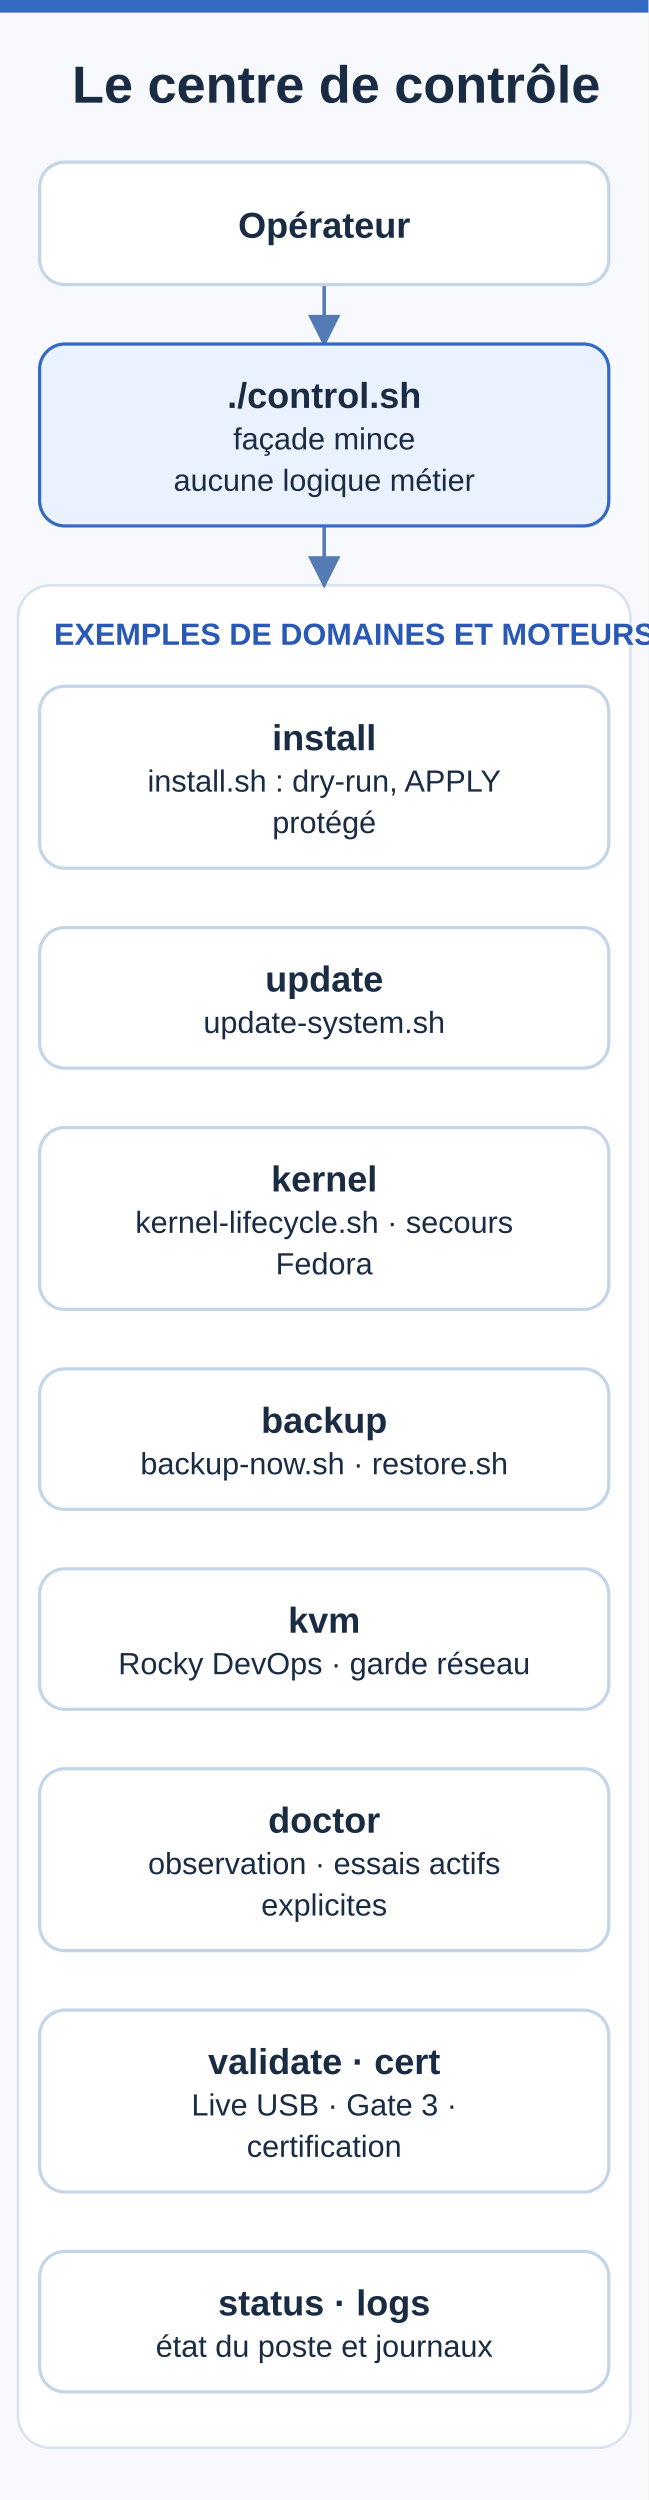
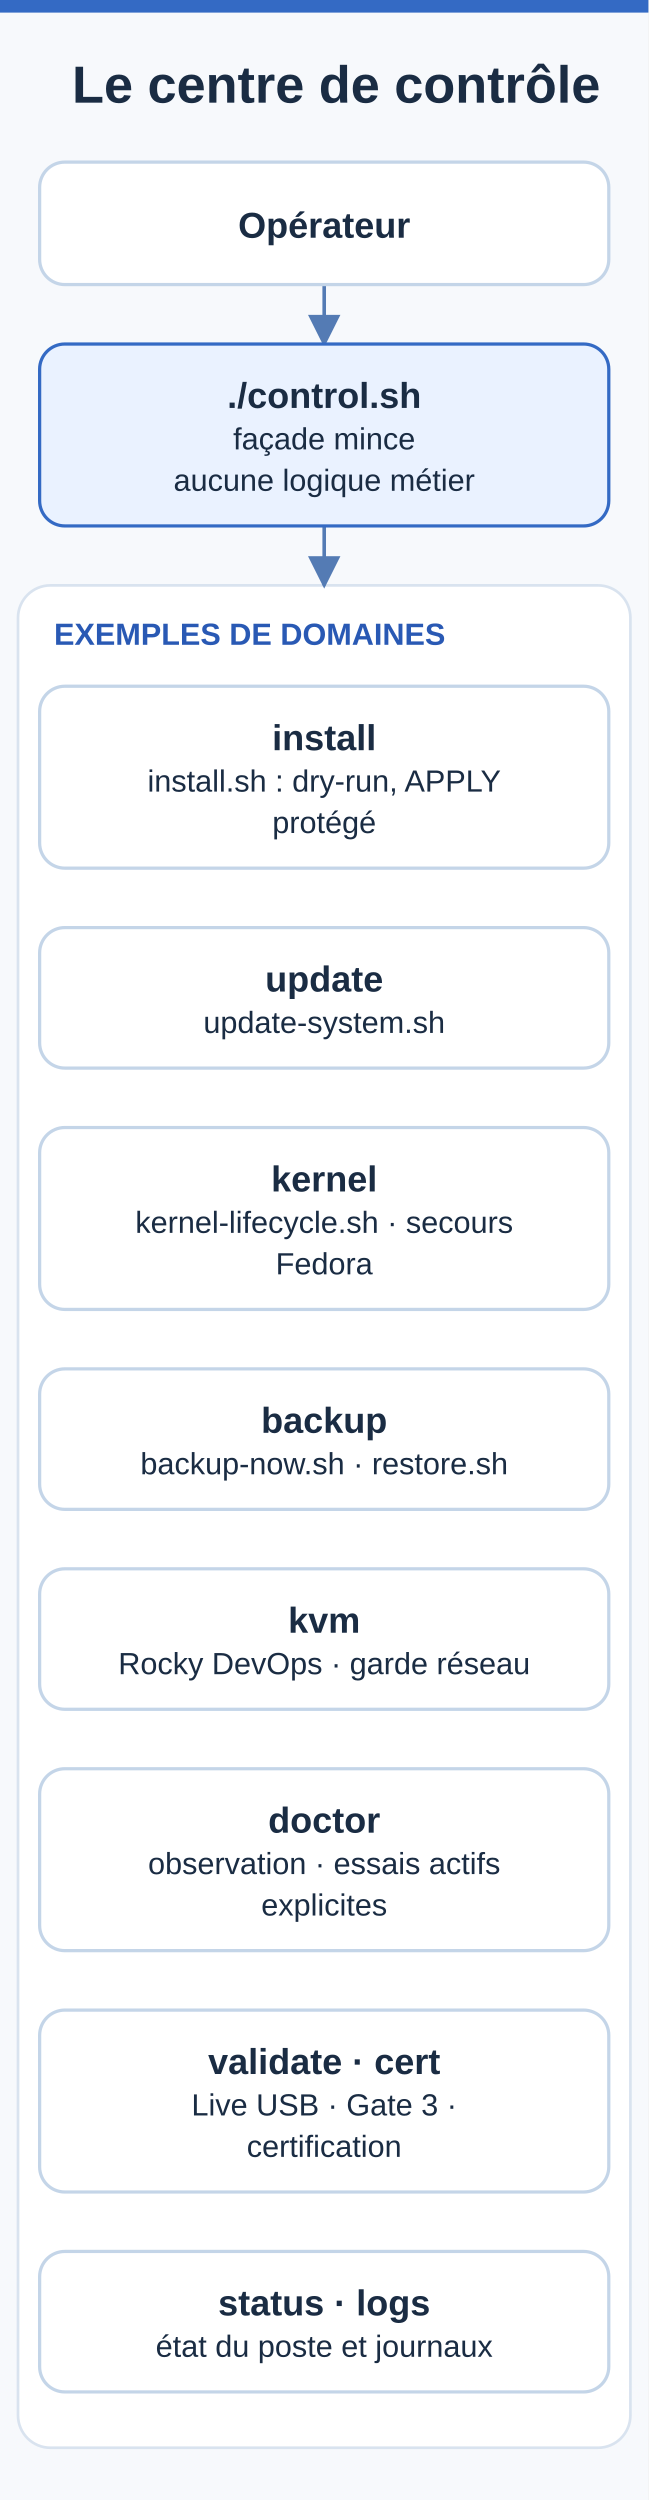
<svg xmlns="http://www.w3.org/2000/svg" viewBox="0 0 360 1388" width="360" height="1388" role="img" aria-labelledby="title desc">
  <defs>
    <marker id="arrow" viewBox="0 0 10 10" refX="9" refY="5" markerWidth="9" markerHeight="9" orient="auto-start-reverse">
      <path d="M0,0 L10,5 L0,10 z" fill="#547BB4" />
    </marker>
  </defs>
  <rect width="360" height="1388" fill="#F7F9FC" />
  <rect x="0" y="0" width="360" height="7" fill="#346AC4" />
  <text x="40" y="57" font-family="Arial, Helvetica, sans-serif" font-size="29" font-weight="bold" fill="#1A2C43">Le centre de contrôle</text>
  <rect x="10" y="325" width="340" height="1034" rx="18" fill="#FFFFFF" stroke="#D9E3EF" stroke-width="1.5" />
-   <text x="30" y="358" font-family="Arial, Helvetica, sans-serif" font-size="17" font-weight="bold" fill="#2959B4">EXEMPLES DE DOMAINES ET MOTEURS</text>
+   <text x="30" y="358" font-family="Arial, Helvetica, sans-serif" font-size="17" font-weight="bold" fill="#2959B4">EXEMPLES DE DOMAINES</text>
  <line x1="180.0" y1="158.0" x2="180.0" y2="191.0" stroke="#547BB4" stroke-width="2" marker-end="url(#arrow)" />
  <line x1="180.0" y1="292.0" x2="180.0" y2="325.0" stroke="#547BB4" stroke-width="2" marker-end="url(#arrow)" />
  <rect x="22" y="90" width="316" height="68" rx="14" fill="#FFFFFF" stroke="#C4D5E8" stroke-width="1.8" />
  <text x="180.0" y="132.0" text-anchor="middle" font-family="Arial, Helvetica, sans-serif" font-size="20" font-weight="bold" fill="#1A2C43">Opérateur</text>
  <rect x="22" y="191" width="316" height="101" rx="14" fill="#EAF2FF" stroke="#346AC4" stroke-width="1.8" />
  <text x="180.0" y="226.5" text-anchor="middle" font-family="Arial, Helvetica, sans-serif" font-size="20" font-weight="bold" fill="#1A2C43">./control.sh</text>
  <text x="180.0" y="249.5" text-anchor="middle" font-family="Arial, Helvetica, sans-serif" font-size="17" fill="#1A2C43">façade mince</text>
  <text x="180.0" y="272.5" text-anchor="middle" font-family="Arial, Helvetica, sans-serif" font-size="17" fill="#1A2C43">aucune logique métier</text>
  <rect x="22" y="381" width="316" height="101" rx="14" fill="#FFFFFF" stroke="#C4D5E8" stroke-width="1.8" />
  <text x="180.0" y="416.5" text-anchor="middle" font-family="Arial, Helvetica, sans-serif" font-size="20" font-weight="bold" fill="#1A2C43">install</text>
  <text x="180.0" y="439.5" text-anchor="middle" font-family="Arial, Helvetica, sans-serif" font-size="17" fill="#1A2C43">install.sh : dry-run, APPLY</text>
  <text x="180.0" y="462.5" text-anchor="middle" font-family="Arial, Helvetica, sans-serif" font-size="17" fill="#1A2C43">protégé</text>
  <rect x="22" y="515" width="316" height="78" rx="14" fill="#FFFFFF" stroke="#C4D5E8" stroke-width="1.8" />
  <text x="180.0" y="550.5" text-anchor="middle" font-family="Arial, Helvetica, sans-serif" font-size="20" font-weight="bold" fill="#1A2C43">update</text>
  <text x="180.0" y="573.5" text-anchor="middle" font-family="Arial, Helvetica, sans-serif" font-size="17" fill="#1A2C43">update-system.sh</text>
  <rect x="22" y="626" width="316" height="101" rx="14" fill="#FFFFFF" stroke="#C4D5E8" stroke-width="1.8" />
  <text x="180.0" y="661.5" text-anchor="middle" font-family="Arial, Helvetica, sans-serif" font-size="20" font-weight="bold" fill="#1A2C43">kernel</text>
  <text x="180.0" y="684.5" text-anchor="middle" font-family="Arial, Helvetica, sans-serif" font-size="17" fill="#1A2C43">kernel-lifecycle.sh · secours</text>
  <text x="180.0" y="707.5" text-anchor="middle" font-family="Arial, Helvetica, sans-serif" font-size="17" fill="#1A2C43">Fedora</text>
  <rect x="22" y="760" width="316" height="78" rx="14" fill="#FFFFFF" stroke="#C4D5E8" stroke-width="1.8" />
  <text x="180.0" y="795.5" text-anchor="middle" font-family="Arial, Helvetica, sans-serif" font-size="20" font-weight="bold" fill="#1A2C43">backup</text>
  <text x="180.0" y="818.5" text-anchor="middle" font-family="Arial, Helvetica, sans-serif" font-size="17" fill="#1A2C43">backup-now.sh · restore.sh</text>
  <rect x="22" y="871" width="316" height="78" rx="14" fill="#FFFFFF" stroke="#C4D5E8" stroke-width="1.8" />
  <text x="180.0" y="906.5" text-anchor="middle" font-family="Arial, Helvetica, sans-serif" font-size="20" font-weight="bold" fill="#1A2C43">kvm</text>
  <text x="180.0" y="929.5" text-anchor="middle" font-family="Arial, Helvetica, sans-serif" font-size="17" fill="#1A2C43">Rocky DevOps · garde réseau</text>
  <rect x="22" y="982" width="316" height="101" rx="14" fill="#FFFFFF" stroke="#C4D5E8" stroke-width="1.8" />
  <text x="180.0" y="1017.5" text-anchor="middle" font-family="Arial, Helvetica, sans-serif" font-size="20" font-weight="bold" fill="#1A2C43">doctor</text>
  <text x="180.0" y="1040.5" text-anchor="middle" font-family="Arial, Helvetica, sans-serif" font-size="17" fill="#1A2C43">observation · essais actifs</text>
  <text x="180.0" y="1063.5" text-anchor="middle" font-family="Arial, Helvetica, sans-serif" font-size="17" fill="#1A2C43">explicites</text>
  <rect x="22" y="1116" width="316" height="101" rx="14" fill="#FFFFFF" stroke="#C4D5E8" stroke-width="1.8" />
  <text x="180.0" y="1151.5" text-anchor="middle" font-family="Arial, Helvetica, sans-serif" font-size="20" font-weight="bold" fill="#1A2C43">validate · cert</text>
  <text x="180.0" y="1174.5" text-anchor="middle" font-family="Arial, Helvetica, sans-serif" font-size="17" fill="#1A2C43">Live USB · Gate 3 ·</text>
  <text x="180.0" y="1197.5" text-anchor="middle" font-family="Arial, Helvetica, sans-serif" font-size="17" fill="#1A2C43">certification</text>
  <rect x="22" y="1250" width="316" height="78" rx="14" fill="#FFFFFF" stroke="#C4D5E8" stroke-width="1.8" />
  <text x="180.0" y="1285.5" text-anchor="middle" font-family="Arial, Helvetica, sans-serif" font-size="20" font-weight="bold" fill="#1A2C43">status · logs</text>
  <text x="180.0" y="1308.5" text-anchor="middle" font-family="Arial, Helvetica, sans-serif" font-size="17" fill="#1A2C43">état du poste et journaux</text>
</svg>
